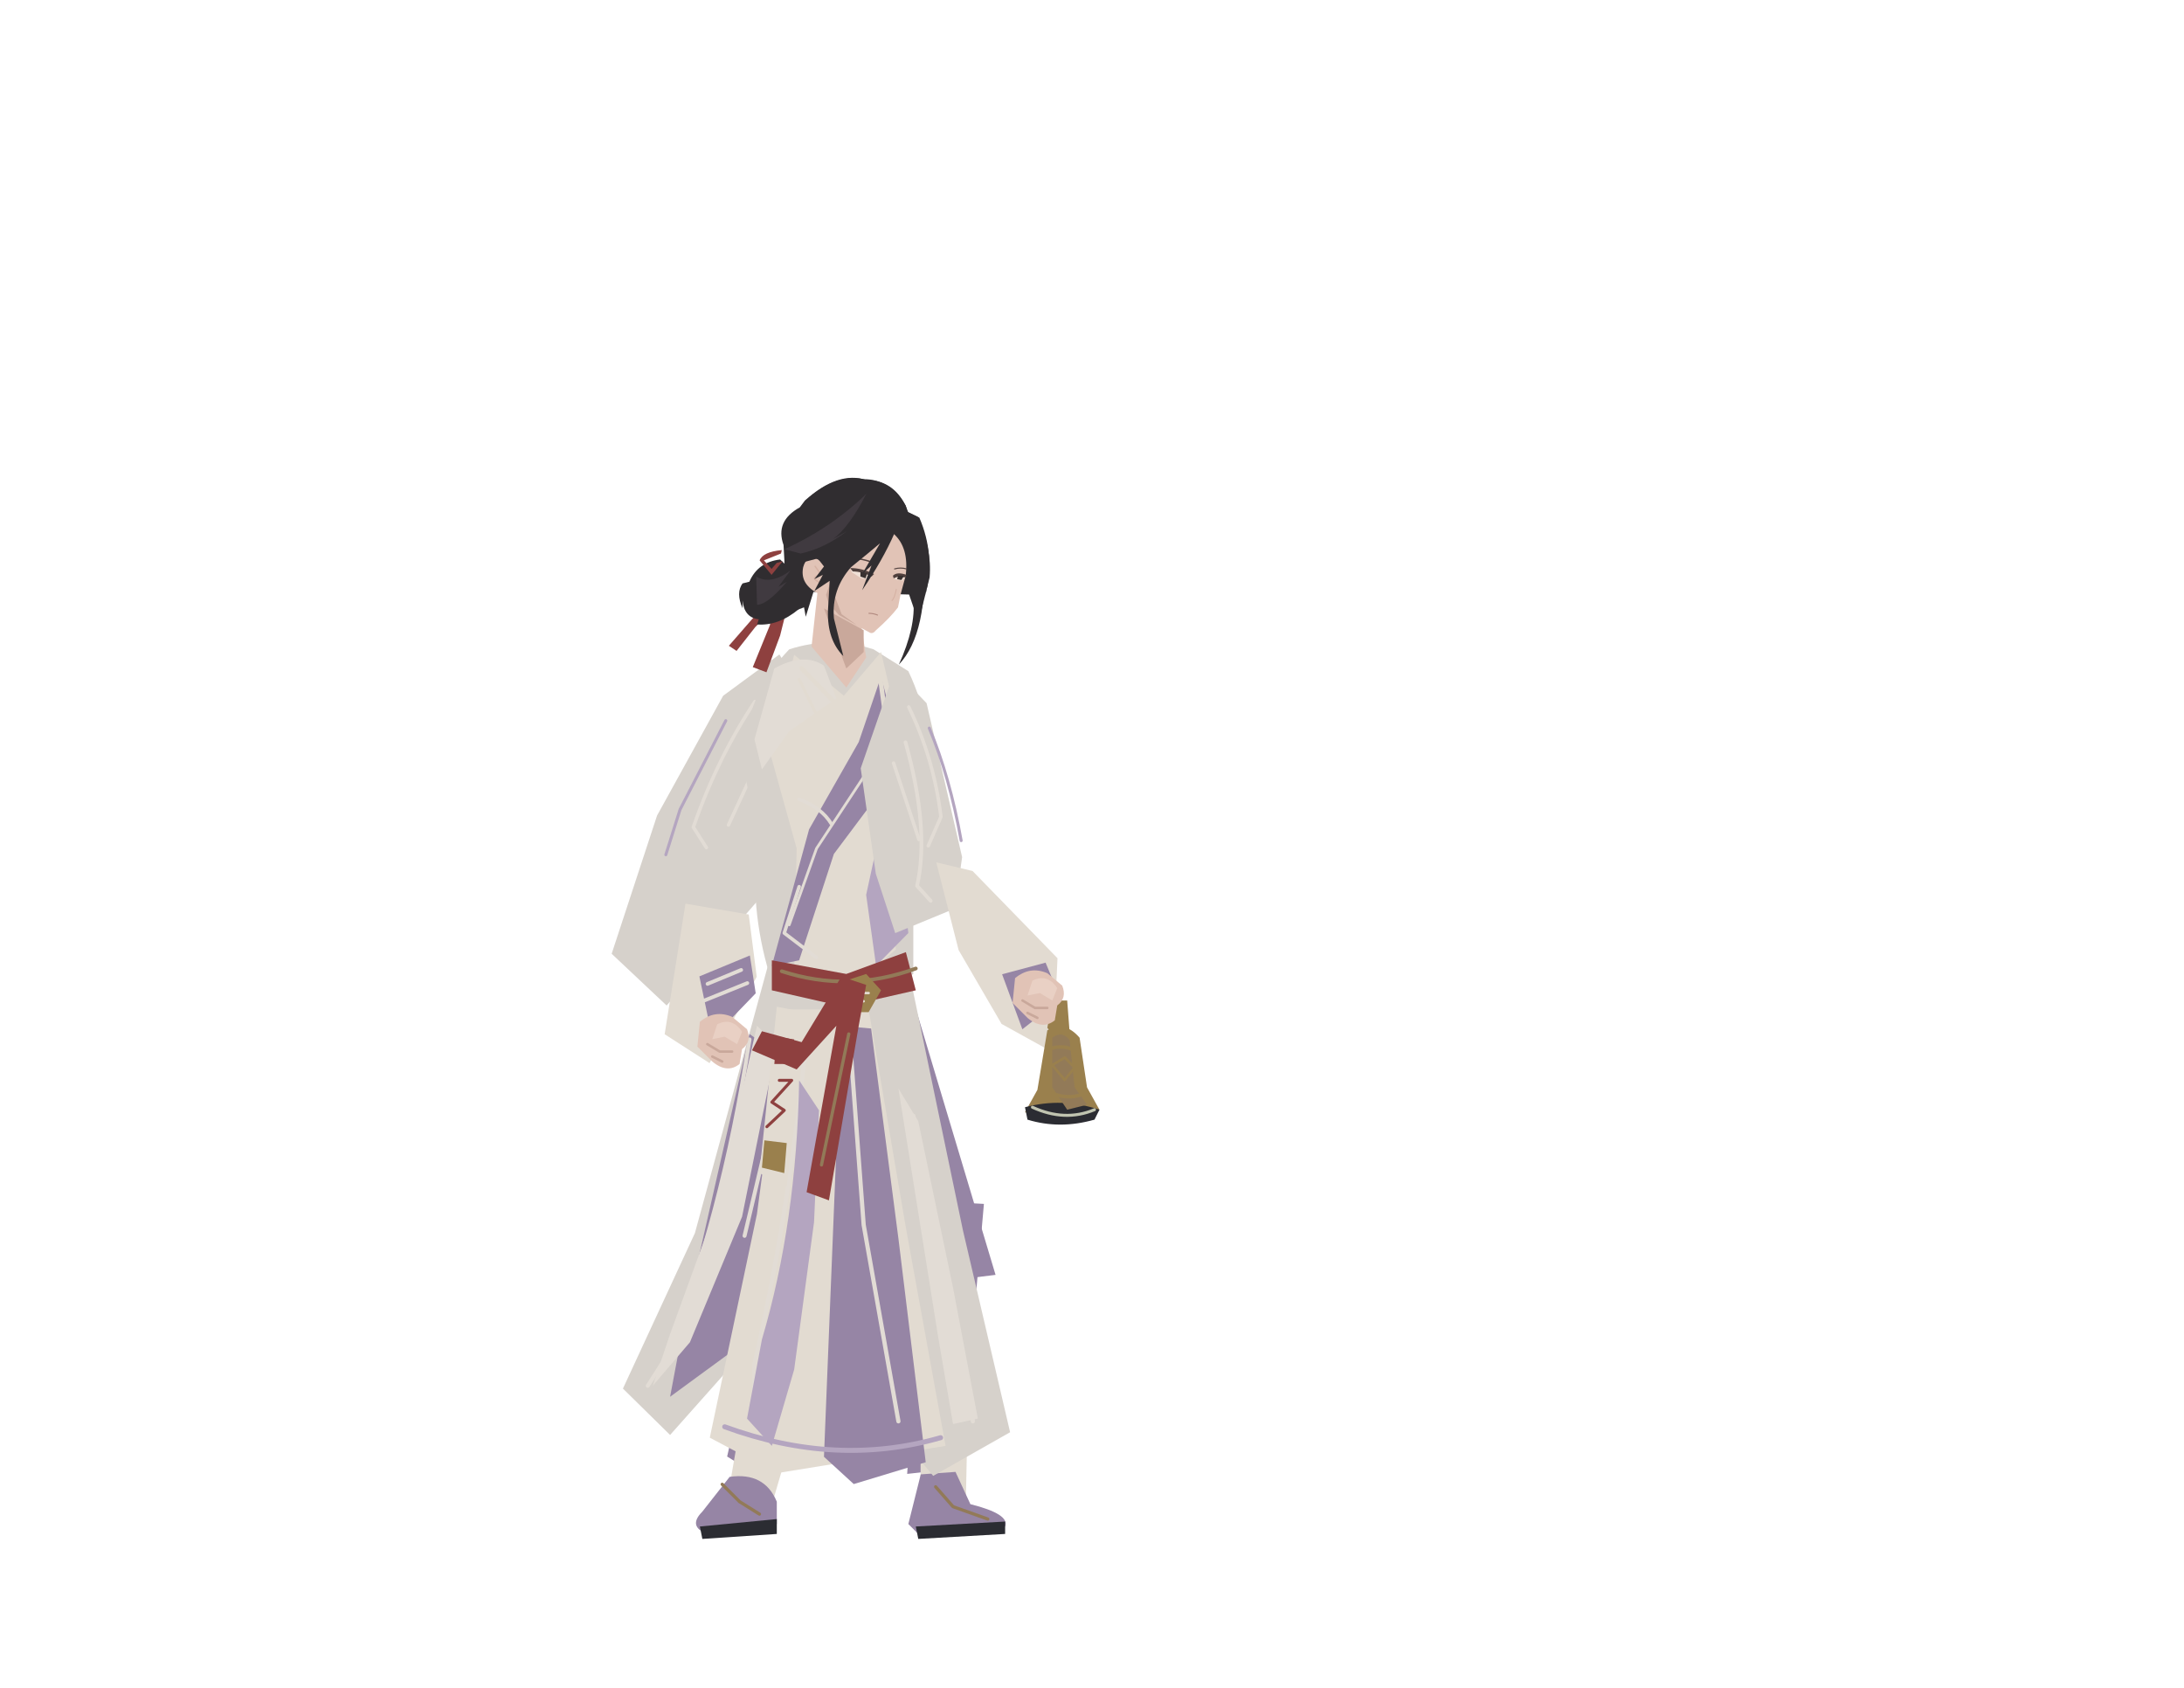
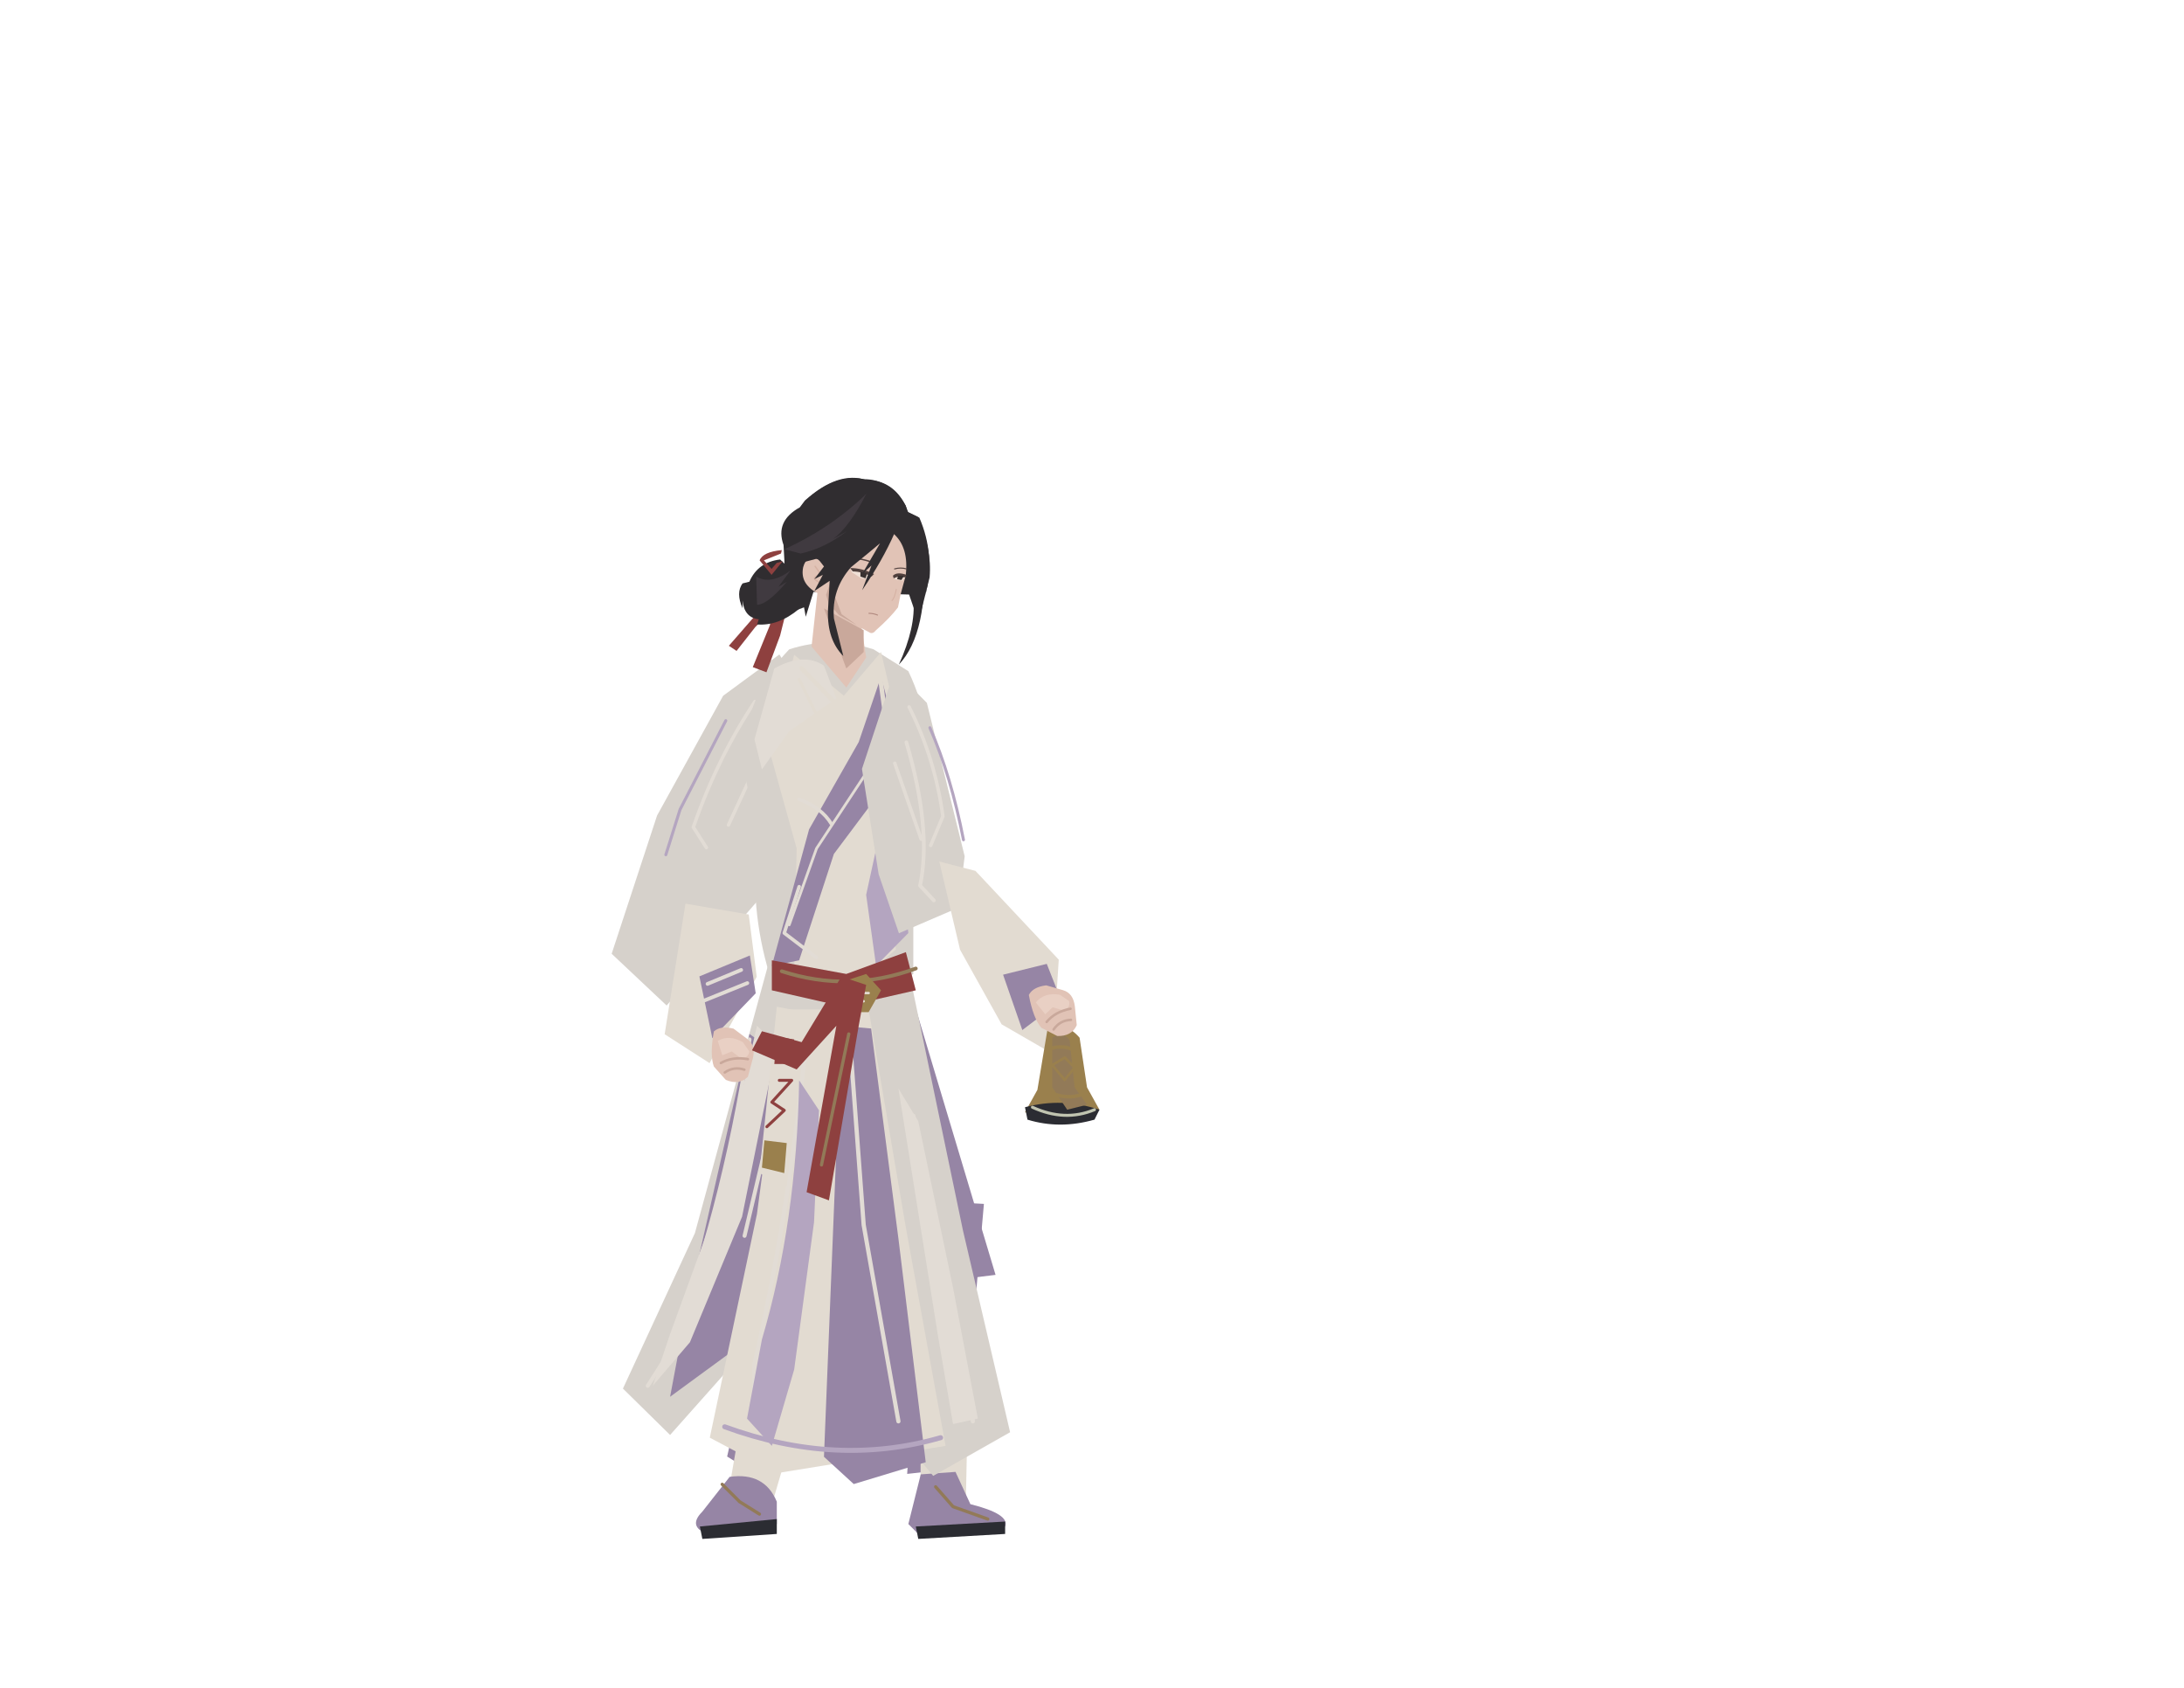
<svg xmlns="http://www.w3.org/2000/svg" viewBox="-100 -140 880 680" role="img" aria-label="HONRO sodan.v010 idle">
  <g id="root" transform="matrix(1 0 0 1 0 0)" opacity="1" />
  <g id="rear_thigh" transform="matrix(0.98368 -0.1799 0.1799 0.98368 -43.11794 48.01815)" opacity="1">
    <path id="rear_trouser" d="M214 261.18L241 269.972L231 376.575L196 374.377L199 360.09Z" fill="#9685A5" />
  </g>
  <g id="rear_shin" transform="matrix(0.98538 0.17038 -0.17038 0.98538 81.11475 -27.19447)" opacity="1">
    <path id="rear_lower_leg" d="M196 346.902L230 351.298L210 455.703L191 448.01Z" fill="#9685A5" />
    <path id="rear_ankle" d="M194 416.139L217 420.535L212 464.495L194 466.693Z" fill="#E2DBD1" />
  </g>
  <g id="rear_foot" transform="matrix(1 0 0 1 0 0)" opacity="1">
    <path id="rear_soft_shoe" d="M194 455Q208 453 213 465L213 474L185 478Q177 475 183 469Z" fill="#9685A5" />
    <path id="rear_soft_sole" d="M182 475L213 472L213 478L183 480Z" fill="#2B2C32" />
    <path id="rear_boot_seam" d="M191 458L198 465 206 470" fill="none" stroke="#927A58" stroke-width="1.3" stroke-linecap="round" stroke-linejoin="round" />
  </g>
  <g id="front_thigh" transform="matrix(0.98728 -0.15899 0.15899 0.98728 -38.13159 46.82895)" opacity="1">
    <path id="front_trouser" d="M239 262.279L267 255.685L283 376.575L254 375.476Z" fill="#9685A5" />
  </g>
  <g id="front_shin" transform="matrix(0.98966 0.14341 -0.14341 0.98966 68.78046 -36.2703)" opacity="1">
    <path id="front_lower_leg" d="M256 346.902L280 344.704L286 451.307L265 456.802Z" fill="#9685A5" />
    <path id="front_ankle" d="M265 418.337L284 416.139L290 464.495L272 467.792Z" fill="#E2DBD1" />
  </g>
  <g id="front_foot" transform="matrix(1 0 0 1 0 0)" opacity="1">
    <path id="front_soft_shoe" d="M271 454L285 453L291 466Q307 470 305 475L270 478L266 474Z" fill="#9685A5" />
    <path id="front_soft_sole" d="M269 475L305 473L305 478L270 480Z" fill="#2B2C32" />
    <path id="front_boot_seam" d="M277 459L284 467 298 472" fill="none" stroke="#927A58" stroke-width="1.3" stroke-linecap="round" stroke-linejoin="round" />
  </g>
  <g id="rear_cloth" transform="matrix(1 0 0 1 0 3.29701)" opacity="1">
    <path id="robe_outer_back" d="M210 243.596L236 263.378L213 386.466L170 434.822L151 416.139L180 353.496Z" fill="#D6D1CB" />
    <path id="robe_back_inner" d="M202 273.269L222 287.556L203 395.258L170 419.436L176 387.565Z" fill="#9685A5" />
    <path id="rear_robe_folds" d="M202 275.467Q191 348.001 168 404.05L161 415.04M212 304.041L200 354.595" fill="none" stroke="#E2DCD5" stroke-width="1.6" stroke-linecap="round" stroke-linejoin="round" />
    <path id="back_robe_light" d="M205 269.972L213 277.665 199 346.902 178 397.456 163 415.04 170 394.159 188 344.704Z" fill="#E2DCD5" />
  </g>
  <g id="pelvis" transform="matrix(1 0 0 1 0 3.29701)" opacity="1" />
  <g id="rear_upper_arm" transform="matrix(0.99561 0.09358 -0.09358 0.99561 13.24926 -16.24599)" opacity="1" />
  <g id="rear_sleeve" transform="matrix(0.99561 0.09358 -0.09358 0.99561 13.24926 -16.24599)" opacity="1">
    <path id="rear_sleeve" d="M213 120.507L234 147.982L218 213.923L181 265.576L157 246.893L170 189.745L192 139.19Z" fill="#D6D1CB" />
    <path id="rear_sleeve_folds" d="M205 140.29Q192 164.468 185 193.042L191 200.735M211 156.774L199 190.844" fill="none" stroke="#E2DCD5" stroke-width="1.4" stroke-linecap="round" stroke-linejoin="round" />
    <path id="rear_sleeve_seam" d="M194 149.082L179 186.448 175 205.131" fill="none" stroke="#B4A5C0" stroke-width="1.2" stroke-linecap="round" stroke-linejoin="round" />
  </g>
  <g id="rear_forearm" transform="matrix(0.9961 -0.08819 0.08819 0.9961 -23.7323 18.19152)" opacity="1">
    <path id="rear_sleeve_lining" d="M181 222.715L206 229.309L207 254.586L185 287.556L168 274.368Z" fill="#E2DBD1" />
    <path id="rear_cuff" d="M184 252.388L205 245.794L206 261.18L187 277.665Z" fill="#9685A5" />
    <path id="rear_cuff_edge" d="M187 255.685L201 251.289M185 262.279L203 256.784" fill="none" stroke="#E2DCD5" stroke-width="1.5" stroke-linecap="round" stroke-linejoin="round" />
  </g>
-   <g id="rear_hand" transform="matrix(1 0 0 1 0 0)" opacity="1">
-     <path id="rear_hand_shape" d="M182 271.665Q188 266.665 195 269.665L201 274.665Q203 279.665 199 282.665L198 288.665Q193 292.665 187 287.665L181 281.665Z" fill="#E1C3B6" />
-     <path id="rear_thumb" d="M189 272.665Q195 269.665 199 275.665L197 280.665 192 277.665 187 278.665Z" fill="#E9D0C4" />
-     <path id="rear_knuckles" d="M185 280.665L190 283.665 195 283.665M187 285.665L191 287.665" fill="none" stroke="#C9A89B" stroke-width="1" stroke-linecap="round" stroke-linejoin="round" />
+   <g id="rear_hand" transform="matrix(0.98997 -0.14131 0.14131 0.98997 -37.2894 30.19976)" opacity="1">
+     <path id="rear_hand_shape" d="M188 274.665Q191 272.665 196 274.665L201 279.665Q204 282.665 202 287.665L199 294.665Q195 297.665 190 294.665L186 288.665Q185 283.665 188 274.665Z" fill="#E1C3B6" />
+     <path id="rear_thumb" d="M189 278.665Q194 276.665 199 280.665L201 284.665Q200 287.665 197 286.665L194 283.665 190 284.665Z" fill="#E9D0C4" />
+     <path id="rear_knuckles" d="M189 287.665Q194 285.665 200 287.665M190 291.665Q194 289.665 198 291.665" fill="none" stroke="#C9A89B" stroke-width="1" stroke-linecap="round" stroke-linejoin="round" />
  </g>
  <g id="front_cloth" transform="matrix(1 0 0 1 0 3.29701)" opacity="1">
    <path id="robe_outer_front" d="M236 261.18L266 246.893L288 352.397L307 433.723L276 451.307L247 416.139Z" fill="#D6D1CB" />
    <path id="robe_front_ivory" d="M216 263.378L250 263.378L265 351.298L281 439.218L213 450.208L186 435.921L205 345.803Z" fill="#E2DBD1" />
    <path id="indigo_center" d="M239 269.972L251 271.071L262 355.694L273 445.812L244 454.604L232 443.614Z" fill="#9685A5" />
    <path id="front_robe_folds" d="M224 284.259Q217 350.199 204 406.248L204 429.327M268 306.239L286 399.654 292 429.327" fill="none" stroke="#E2DCD5" stroke-width="1.7" stroke-linecap="round" stroke-linejoin="round" />
    <path id="robe_hem" d="M192 431.525Q237 448.01 279 435.921" fill="none" stroke="#B4A5C0" stroke-width="2" stroke-linecap="round" stroke-linejoin="round" />
    <path id="front_robe_shadow" d="M222 291.952Q221 349.1 207 396.357L201 428.228 211 439.218 220 408.446 228 349.1 230 304.041Z" fill="#B4A5C0" />
    <path id="front_robe_light" d="M262 295.249L270 308.437 284 375.476 294 428.228 284 430.426 278 395.258Z" fill="#E2DCD5" />
    <path id="robe_binding" d="M243 283.16L248 350.199 262 429.327" fill="none" stroke="#E2DCD5" stroke-width="1.7" stroke-linecap="round" stroke-linejoin="round" />
  </g>
  <g id="hair_tail" transform="matrix(1 0 0 1 0 3.29701)" opacity="1">
    <path id="ribbon_tails" d="M212.957 84.181Q215.366 98.981 204.352 109.306L196.78 118.943 193.682 116.878 205.385 103.455 211.924 92.785ZM215.022 82.804L217.431 100.357 214.334 112.748 208.827 127.548 203.32 125.483 210.203 108.618Z" fill="#8E403F" />
  </g>
  <g id="prop_hip" transform="matrix(1 0 0 1 0 3.29701)" opacity="1">
    <path id="jubakji" d="M213 262.279L224 264.477L217 334.813L206 329.318Z" fill="#E2DBD1" />
    <path id="jubakji_seal" d="M213 274.368L220 275.467L219 285.358L212 285.358Z" fill="#8E403F" />
    <path id="jubakji_fold" d="M208 316.13L217 317.229L216 329.318L207 327.12Z" fill="#9A804D" />
    <path id="paper_script" d="M214 291.952L219 291.952 211 300.744 216 304.041 209 310.635" fill="none" stroke="#8E403F" stroke-width="1.2" stroke-linecap="round" stroke-linejoin="round" />
  </g>
  <g id="thorax" transform="matrix(1 0 0 1 0 3.29701)" opacity="1">
    <path id="torso" d="M218 118.309Q235 112.814 252 118.309L266 127.102Q277 150.18 275 179.854L268 215.022 268 249.091 240 264.477 210 249.091Q202 222.715 205 194.141L199 162.269Q201 135.893 218 118.309Z" fill="#D6D1CB" />
    <path id="ivory_front" d="M220 120.507L240 136.993L255 119.409L263 153.477L253 182.052L261 239.2L241 256.784L220 245.794L221 198.537L210 158.972Z" fill="#E2DBD1" />
    <path id="indigo_lapel" d="M255 129.299L264 163.369L236 200.735L222 243.596L211 245.794L226 190.844L246 155.675Z" fill="#9685A5" />
    <path id="shoulder_plane" d="M212 126.002Q224 119.409 232 124.903L237 138.091 218 151.28 207 166.666 204 154.577Z" fill="#E2DCD5" />
    <path id="rib_plane" d="M260 166.666L272 164.468 263 207.329 266 232.606 253 245.794 249 217.22Z" fill="#B4A5C0" />
    <path id="chest_fold" d="M222 178.755Q231 182.052 235 188.646M222 213.923L216 232.606 229 242.497" fill="none" stroke="#E2DCD5" stroke-width="1.4" stroke-linecap="round" stroke-linejoin="round" />
    <path id="collar_edge" d="M223 126.002L239 142.488 228 164.468M254 124.903L258 154.577" fill="none" stroke="#E2DBD1" stroke-width="1.8" stroke-linecap="round" stroke-linejoin="round" />
    <path id="lapel_seam" d="M250 166.666L229 198.537 218 229.309" fill="none" stroke="#E2DCD5" stroke-width="1.1" stroke-linecap="round" stroke-linejoin="round" />
    <path id="collar_seam" d="M222 130.399L229 144.685 220 165.566M249 140.29L244 156.774" fill="none" stroke="#E2DBD1" stroke-width="1.2" stroke-linecap="round" stroke-linejoin="round" />
  </g>
  <g id="neck" transform="matrix(1 0 0 1 0 3.29701)" opacity="1">
    <path id="neck" d="M230 89.735L246 101.824 249 121.606 241 133.696 227 117.21Z" fill="#E1C3B6" />
    <path id="neck_turn" d="M232 101.824L248 110.617 248 119.409 241 126.002Z" fill="#C9A89B" />
  </g>
-   <g id="front_upper_arm" transform="matrix(0.9957 0.09262 -0.09262 0.9957 13.41989 -20.67686)" opacity="1" />
-   <g id="front_sleeve" transform="matrix(0.9957 0.09262 -0.09262 0.9957 13.41989 -20.67686)" opacity="1">
+   <g id="front_upper_arm" transform="matrix(0.99697 0.07778 -0.07778 0.99697 11.11601 -16.91276)" opacity="1" />
+   <g id="front_sleeve" transform="matrix(0.99697 0.07778 -0.07778 0.99697 11.11601 -16.91276)" opacity="1">
    <path id="front_sleeve" d="M260 127.102L274 139.19L294 199.636L293 220.517L270 232.606L260 209.527L250 167.764Z" fill="#D6D1CB" />
    <path id="front_sleeve_folds" d="M267 141.388Q279 161.171 284 184.25L280 196.339M263 164.468L276 194.141" fill="none" stroke="#E2DCD5" stroke-width="1.4" stroke-linecap="round" stroke-linejoin="round" />
    <path id="front_sleeve_seam" d="M276 149.082Q286 167.764 293 193.042" fill="none" stroke="#B4A5C0" stroke-width="1.2" stroke-linecap="round" stroke-linejoin="round" />
    <path id="sleeve_falling_fold" d="M267 155.675Q280 189.745 277 212.824L283 218.319" fill="none" stroke="#E2DCD5" stroke-width="1.5" stroke-linecap="round" stroke-linejoin="round" />
  </g>
-   <g id="front_forearm" transform="matrix(0.99027 -0.13917 0.13917 0.99027 -33.0718 47.20485)" opacity="1">
+   <g id="front_forearm" transform="matrix(0.99267 -0.12084 0.12084 0.99267 -28.82506 41.18016)" opacity="1">
    <path id="front_sleeve_lining" d="M285 201.834L299 207.329L328 246.893L321 284.259L302 269.972L289 238.101Z" fill="#E2DBD1" />
    <path id="front_cuff" d="M305 250.19L323 247.992L327 263.378L310 273.269Z" fill="#9685A5" />
  </g>
  <g id="belt" transform="matrix(1 0 0 1 0 3.29701)" opacity="1">
    <path id="belt" d="M211 243.596L241 249.091L265 240.299L269 255.685L240 262.279L211 255.685Z" fill="#8E403F" />
    <path id="belt_edge" d="M215 247.992Q242 256.784 269 246.893" fill="none" stroke="#927A58" stroke-width="1.5" stroke-linecap="round" stroke-linejoin="round" />
    <path id="belt_knot" d="M239 252.388L249 249.091 255 255.685 250 264.477 240 264.477 236 258.982Z" fill="#9A804D" />
    <path id="belt_knot_stitch" d="M240 256.784L250 256.784M241 260.081L248 260.081" fill="none" stroke="#E2DBD1" stroke-width="1" stroke-linecap="round" stroke-linejoin="round" />
  </g>
  <g id="ribbon" transform="matrix(1 0 0 1 0 3.29701)" opacity="1">
    <path id="spirit_knot" d="M239 250.19L249 253.487L246 269.972L234 340.308L225 337.011L237 269.972L221 287.556L203 279.863L207 272.17L223 276.566Z" fill="#8E403F" />
    <path id="sash_seam" d="M242 273.269L231 326.021" fill="none" stroke="#927A58" stroke-width="1.3" stroke-linecap="round" stroke-linejoin="round" />
  </g>
-   <g id="weapon" transform="matrix(1 0 0 1 0 0)" opacity="1">
-     <path id="bell_handle" d="M324 263.081L330 263.081L331 276.081L326 279.081L322 274.081Z" fill="#9A804D" />
-     <path id="hand_bell" d="M322 275.081Q329 271.081 335 278.081L338 298.081L343 307.081Q329 315.081 313 308.081L318 299.081Z" fill="#9A804D" />
-     <path id="bell_mouth" d="M313 306.081Q328 302.081 343 307.081L341 311.081Q327 315.081 314 311.081Z" fill="#2B2C32" />
-     <path id="bell_light" d="M324 278.081Q328 275.081 331 279.081L333 298.081 338 305.081 330 307.081 324 298.081Z" fill="#927A58" />
-     <path id="bell_rim" d="M316 306.081Q329 312.081 341 307.081" fill="none" stroke="#C0C4B0" stroke-width="1.2" stroke-linecap="round" stroke-linejoin="round" />
-     <path id="bell_pattern" d="M324 289.081L329 286.081 333 290.081 329 295.081Z" fill="none" stroke="#9A804D" stroke-width="1" stroke-linecap="round" stroke-linejoin="round" />
-     <path id="bell_bands" d="M322 283.081Q328 280.081 335 284.081M321 299.081Q330 304.081 338 300.081" fill="none" stroke="#9A804D" stroke-width="1.4" stroke-linecap="round" stroke-linejoin="round" />
+   <g id="weapon" transform="matrix(1 0 0 1 4 -1)" opacity="1">
+     <path id="bell_handle" d="M320 264.081L326 264.081L327 277.081L322 280.081L318 275.081Z" fill="#9A804D" />
+     <path id="hand_bell" d="M318 276.081Q325 272.081 331 279.081L334 299.081L339 308.081Q325 316.081 309 309.081L314 300.081Z" fill="#9A804D" />
+     <path id="bell_mouth" d="M309 307.081Q324 303.081 339 308.081L337 312.081Q323 316.081 310 312.081Z" fill="#2B2C32" />
+     <path id="bell_light" d="M320 279.081Q324 276.081 327 280.081L329 299.081 334 306.081 326 308.081 320 299.081Z" fill="#927A58" />
+     <path id="bell_rim" d="M312 307.081Q325 313.081 337 308.081" fill="none" stroke="#C0C4B0" stroke-width="1.2" stroke-linecap="round" stroke-linejoin="round" />
+     <path id="bell_pattern" d="M320 290.081L325 287.081 329 291.081 325 296.081Z" fill="none" stroke="#9A804D" stroke-width="1" stroke-linecap="round" stroke-linejoin="round" />
+     <path id="bell_bands" d="M318 284.081Q324 281.081 331 285.081M317 300.081Q326 305.081 334 301.081" fill="none" stroke="#9A804D" stroke-width="1.4" stroke-linecap="round" stroke-linejoin="round" />
  </g>
-   <g id="front_hand" transform="matrix(1 0 0 1 0 0)" opacity="1">
-     <path id="front_hand_shape" d="M309 254.081Q315 249.081 322 252.081L328 257.081Q330 262.081 326 265.081L325 271.081Q320 275.081 314 270.081L308 264.081Z" fill="#E1C3B6" />
-     <path id="front_thumb" d="M316 255.081Q322 252.081 326 258.081L324 263.081 319 260.081 314 261.081Z" fill="#E9D0C4" />
-     <path id="front_knuckles" d="M312 263.081L317 266.081 322 266.081M314 268.081L318 270.081" fill="none" stroke="#C9A89B" stroke-width="1" stroke-linecap="round" stroke-linejoin="round" />
+   <g id="front_hand" transform="matrix(0.87488 -0.48434 0.48434 0.87488 -85.55382 188.5014)" opacity="1">
+     <path id="front_hand_shape" d="M315 257.081Q318 255.081 323 257.081L328 262.081Q331 265.081 329 270.081L326 277.081Q322 280.081 317 277.081L313 271.081Q312 266.081 315 257.081Z" fill="#E1C3B6" />
+     <path id="front_thumb" d="M316 261.081Q321 259.081 326 263.081L328 267.081Q327 270.081 324 269.081L321 266.081 317 267.081Z" fill="#E9D0C4" />
+     <path id="front_knuckles" d="M316 270.081Q321 268.081 327 270.081M317 274.081Q321 272.081 325 274.081" fill="none" stroke="#C9A89B" stroke-width="1" stroke-linecap="round" stroke-linejoin="round" />
  </g>
  <g id="head" transform="matrix(1 0 0 1 0 3.29701)" opacity="1">
    <path id="low_bun" d="M214.334 82.115Q205.385 83.148 201.943 91.064L199.189 91.753Q196.436 95.539 199.189 101.734L199.189 98.636Q199.878 105.52 205.729 106.209L205.041 108.274Q213.645 108.962 221.906 102.078L224.659 92.097Z" fill="#302D30" />
    <path id="hair_back" d="M215.71 76.264Q212.268 66.627 222.25 61.12L224.315 58.367Q237.738 46.32 249.096 50.106Q259.766 50.106 264.929 60.432L265.961 63.185 269.748 64.906Q275.599 77.985 274.566 89.343L270.092 107.241 266.306 96.227 227.757 95.195 224.659 105.176 223.971 101.39 217.431 103.799Z" fill="#302D30" />
    <path id="face_plane" d="M236.362 75.576Q248.064 65.939 260.11 71.79Q266.306 77.297 264.929 88.655L262.864 96.227 261.831 101.39Q258.733 105.52 252.882 110.683Q251.506 112.404 250.129 111.371L244.966 108.618 238.427 104.143 233.952 100.013 231.199 90.032Z" fill="#E1C3B6" />
    <path id="temple_shadow" d="M234.985 82.46L237.05 89.688 236.362 96.915 239.115 104.143 245.31 108.618 238.082 104.488 233.952 100.013 231.887 93.129Z" fill="#C9A89B" />
    <path id="ear" d="M229.822 82.115Q225.003 80.05 223.627 85.213Q222.25 91.753 229.134 95.539L232.92 96.227 234.641 91.064 232.231 85.213Z" fill="#E1C3B6" />
    <path id="ear_fold" d="M228.445 84.869L230.855 88.311Q225.347 89.343 231.199 91.753" fill="none" stroke="#D6B2A4" stroke-width="0.551" stroke-linecap="round" stroke-linejoin="round" />
    <path id="near_brow" d="M242.557 81.427Q247.375 81.771 251.161 83.148" fill="none" stroke="#51413E" stroke-width="0.551" stroke-linecap="round" stroke-linejoin="round" />
    <path id="far_brow" d="M260.454 85.901Q262.864 85.213 265.273 85.901" fill="none" stroke="#51413E" stroke-width="0.413" stroke-linecap="round" stroke-linejoin="round" />
    <path id="near_eye" d="M242.901 86.246Q247.031 85.901 251.506 88.311L250.129 90.032 247.031 89.688 243.245 87.278Z" fill="#F0E0D6" />
    <path id="near_lid" d="M242.557 85.557Q247.375 85.557 252.194 87.967L251.161 88.999Q247.375 86.934 243.589 86.934Z" fill="#51413E" />
    <path id="near_pupil" d="M246.687 86.934L249.44 87.622 248.752 89.688 246.687 88.999Z" fill="#393130" />
    <path id="far_eye" d="M260.11 88.655Q262.52 87.967 264.929 88.999L263.552 90.72 260.454 90.032Z" fill="#F0E0D6" />
    <path id="far_lid" d="M259.766 88.655Q261.487 86.934 265.273 88.311L264.929 89.343 261.831 88.999 260.11 89.688Z" fill="#51413E" />
    <path id="far_pupil" d="M261.831 88.655L264.24 88.655 263.208 90.376 261.487 90.032Z" fill="#393130" />
    <path id="nose" d="M261.143 94.162Q260.454 97.604 259.422 98.636" fill="none" stroke="#D6B2A4" stroke-width="0.413" stroke-linecap="round" stroke-linejoin="round" />
    <path id="mouth" d="M250.129 103.799Q251.85 103.799 253.571 104.488" fill="none" stroke="#B28A80" stroke-width="0.413" stroke-linecap="round" stroke-linejoin="round" />
    <path id="hair_front" d="M216.054 74.888Q214.678 66.627 222.938 63.185L224.315 58.711Q236.362 47.353 248.064 49.762Q258.733 49.762 264.929 60.432L265.617 62.841 270.436 65.25Q276.975 80.394 272.845 96.571Q274.566 88.311 272.157 79.018Q274.222 111.716 262.175 124.45Q269.059 109.306 268.027 98.292Q269.059 86.246 264.585 73.167L260.454 71.446Q255.636 82.46 247.375 94.506L251.161 84.525 247.375 87.967 254.603 75.576Q250.129 79.362 242.901 85.213Q234.985 94.162 236.017 105.864L239.803 121.008Q233.264 114.469 233.608 102.767L234.296 90.72 228.101 94.85 231.543 88.311 228.101 90.032 232.575 84.181 229.134 81.771 223.971 83.148 216.054 85.213Z" fill="#302D30" />
    <path id="hair_sweep" d="M216.054 77.985Q234.985 69.381 249.096 55.613Q242.213 69.036 235.673 73.855L241.18 70.757Q232.231 77.641 222.594 79.706Z" fill="#403A40" />
    <path id="bun_light" d="M204.696 88.999Q210.548 92.441 218.464 86.59L213.645 93.129 217.087 91.064Q209.171 100.357 205.041 100.357Z" fill="#403A40" />
    <path id="hair_cord" d="M215.022 78.329Q207.45 79.018 206.073 82.46L210.892 88.311 215.366 82.804 212.957 83.492 210.892 85.901 207.794 82.46 214.678 79.706Z" fill="#8E403F" />
  </g>
  <g id="spirit" transform="matrix(0.65 0 0 0.65 136.5 82.25)" opacity="0">
    <path id="spirit_smoke" d="M366 234Q360 218 382 210Q400 208 407 222C417 240 441 235 454 226Q446 251 421 254L399 277Q378 291 353 279Q381 274 381 256Z" fill="#D6D1CB" />
    <path id="spirit_trace" d="M379 210C374 200 383 190 396 193C409 194 410 207 401 214C395 220 383 218 379 210Z" fill="#8BB3B3" />
    <path id="spirit_ribbon" d="M383 245Q408 245 422 232Q418 258 393 270L366 278Q378 265 383 245Z" fill="#8BB3B3" />
  </g>
</svg>
